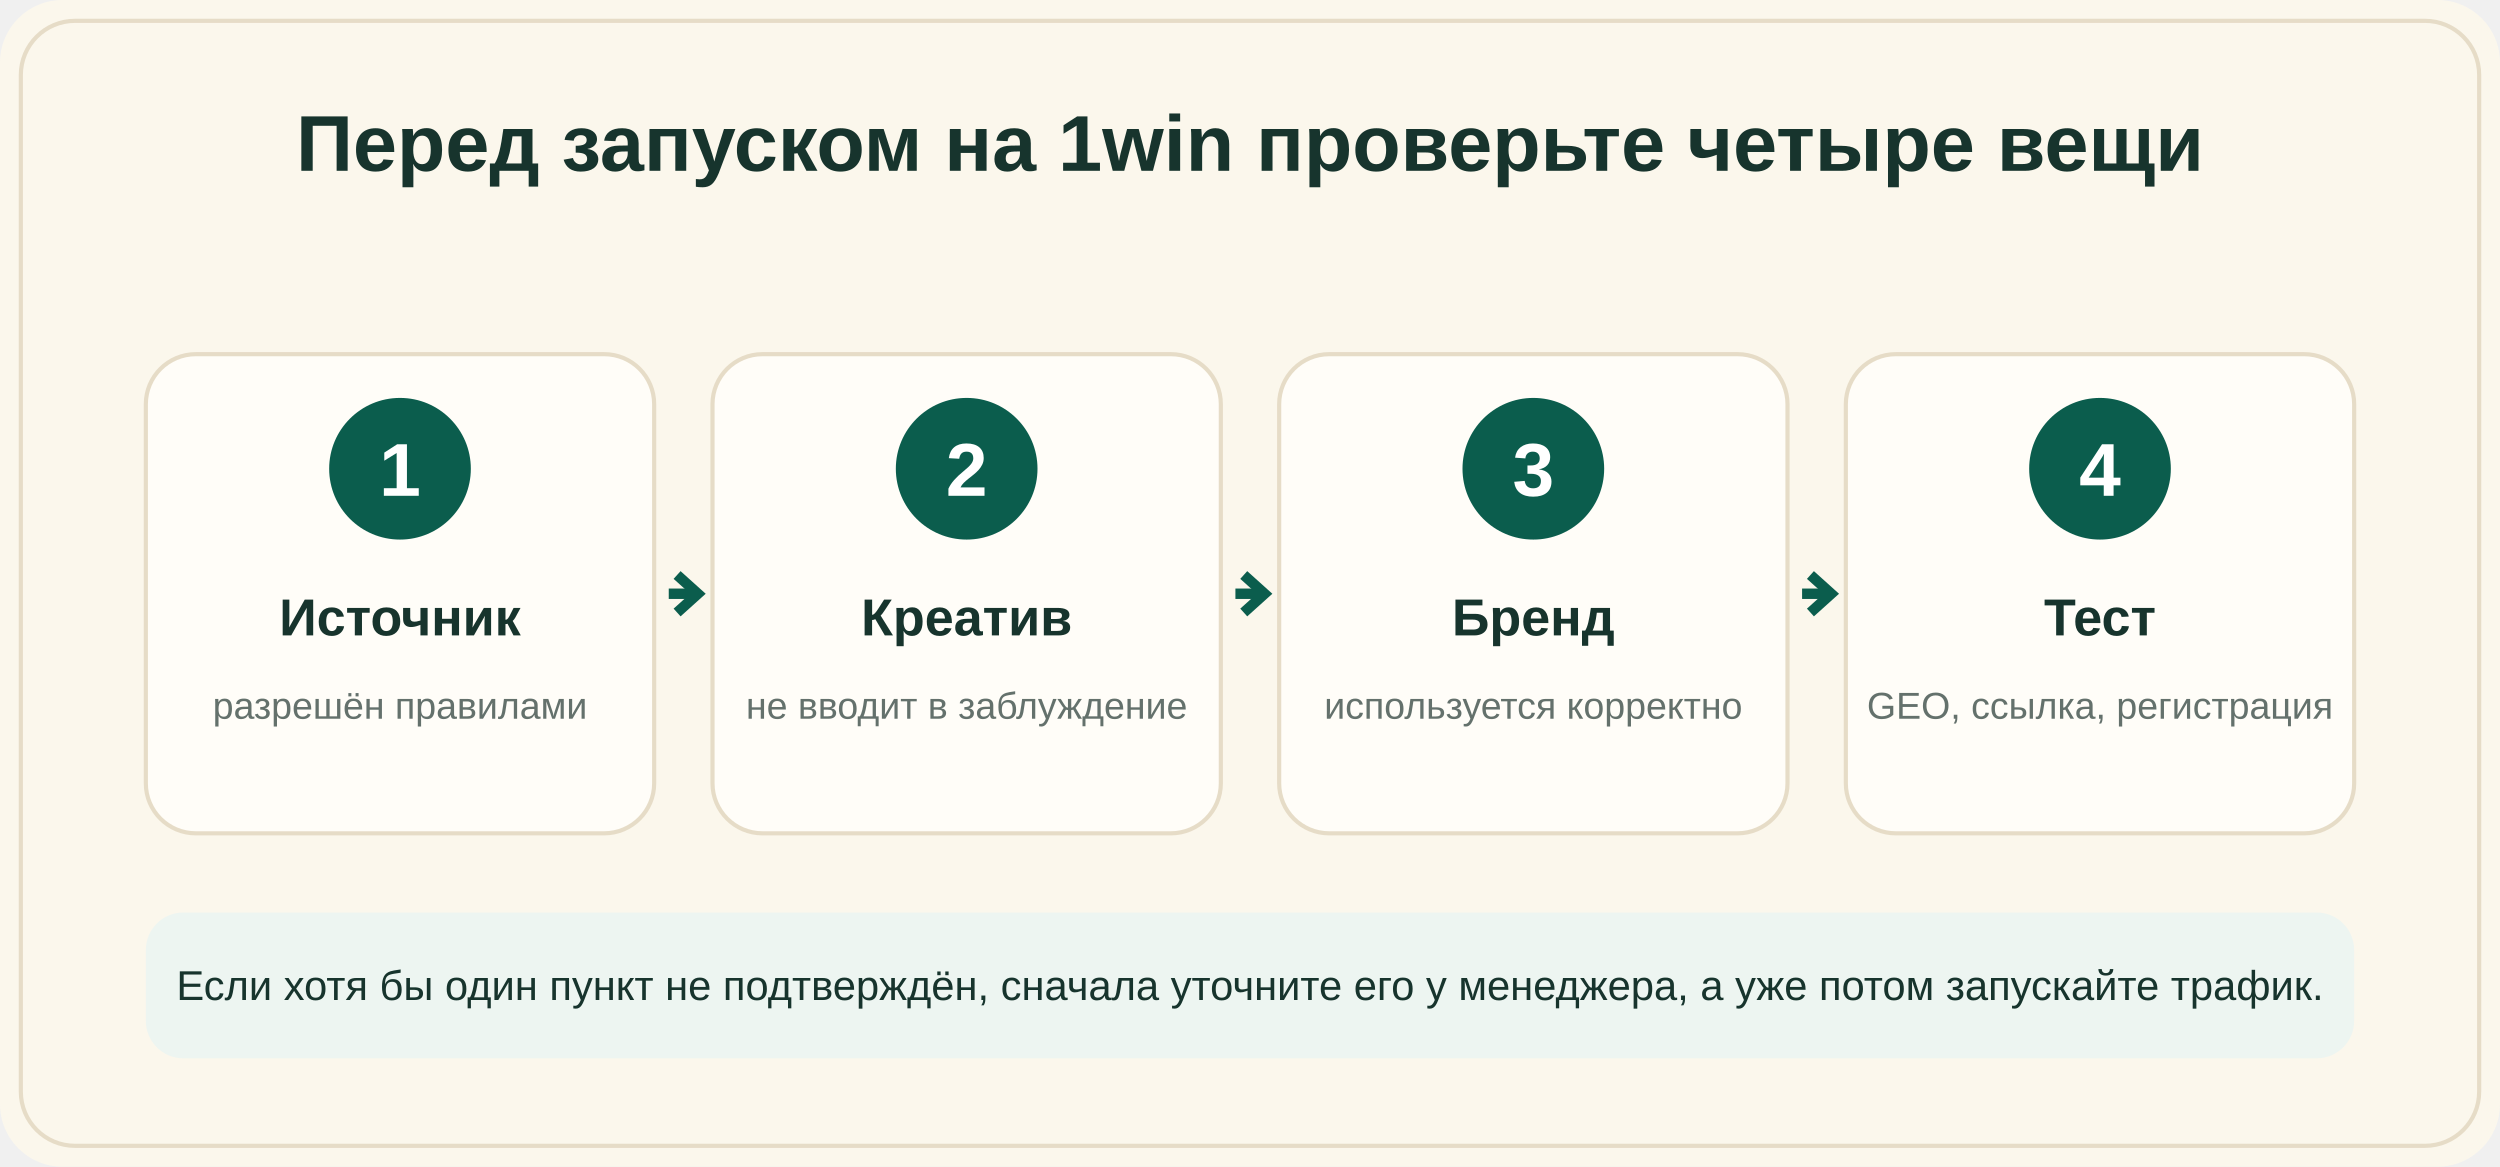
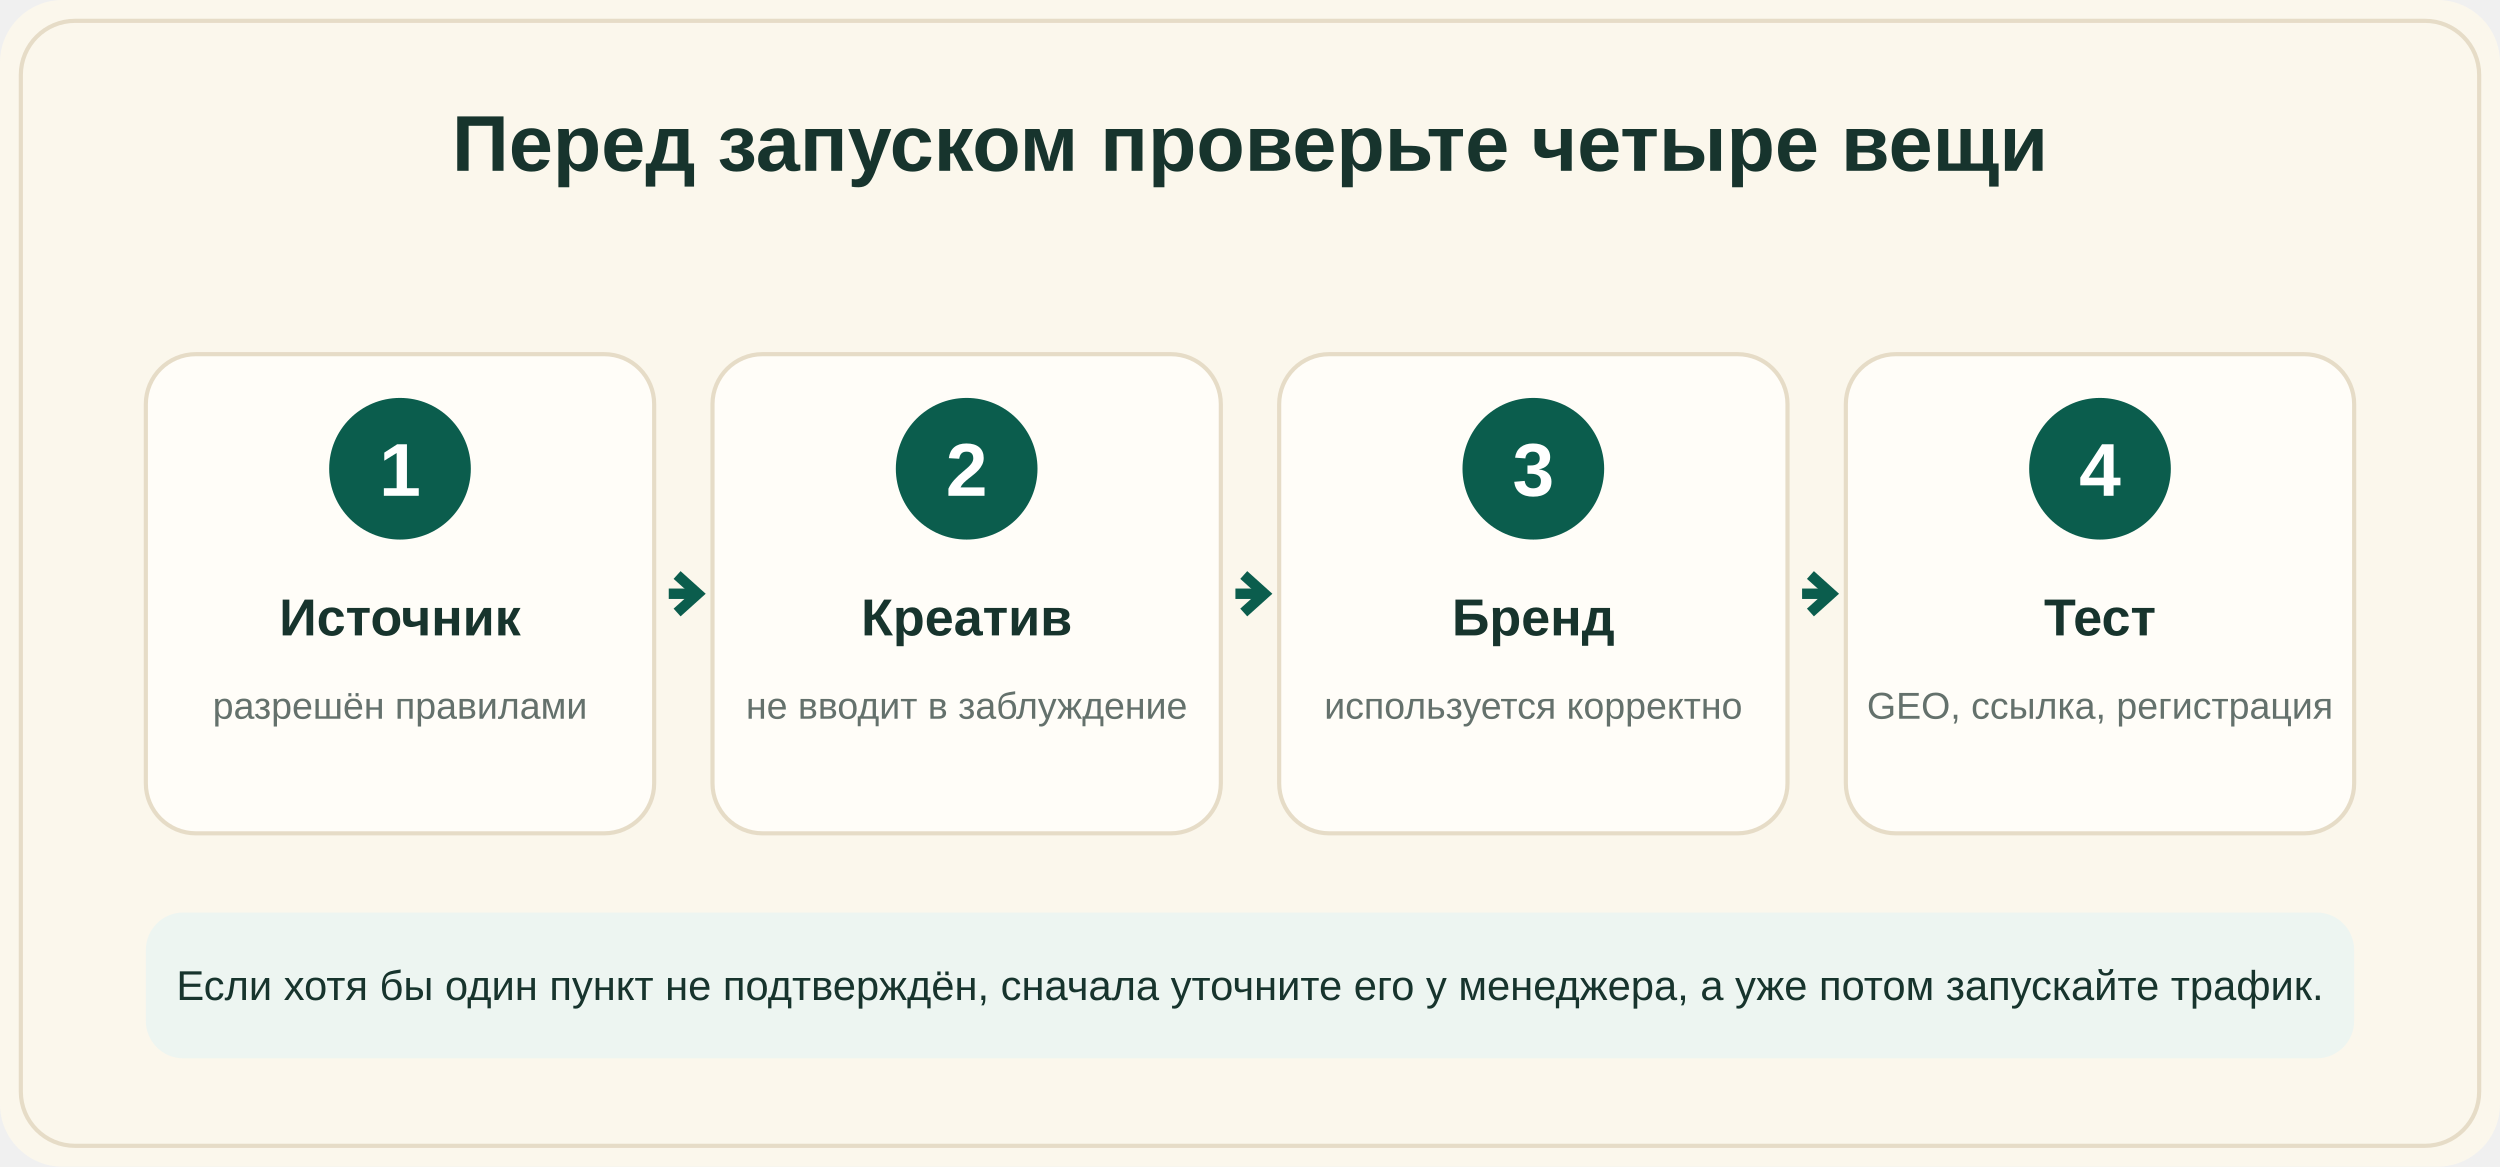
<svg xmlns="http://www.w3.org/2000/svg" width="1200" height="560" viewBox="0 0 1200 560">
  <rect width="1200" height="560" rx="30" fill="#fbf7ec" />
  <rect x="10" y="10" width="1180" height="540" rx="26" fill="none" stroke="#e6dcc7" stroke-width="2" />
-   <text x="600" y="82" text-anchor="middle" font-family="Arial" font-size="38" font-weight="700" fill="#17342d">Перед запуском на 1win проверьте четыре вещи</text>
+   <text x="600" y="82" text-anchor="middle" font-family="Arial" font-size="38" font-weight="700" fill="#17342d">Перед запуском проверьте четыре вещи</text>
  <rect x="70.0" y="170" width="244.0" height="230" rx="24" fill="#fffdf8" stroke="#e6dcc7" stroke-width="2" />
  <circle cx="192.0" cy="225" r="34" fill="#0b5d4d" />
  <text x="192.0" y="238" text-anchor="middle" font-family="Arial" font-size="36" font-weight="700" fill="white">1</text>
  <text x="192.0" y="305" text-anchor="middle" font-family="Arial" font-size="25" font-weight="700" fill="#17342d">Источник</text>
  <text x="192.0" y="345" text-anchor="middle" font-family="Arial" font-size="18" fill="#64716c">разрешён правилами</text>
  <path d="M 321.0 285 H 335.0" stroke="#0b5d4d" stroke-width="5" />
  <path d="M 325.0 276 L 335.0 285 L 325.0 294" fill="none" stroke="#0b5d4d" stroke-width="5" />
  <rect x="342.0" y="170" width="244.0" height="230" rx="24" fill="#fffdf8" stroke="#e6dcc7" stroke-width="2" />
  <circle cx="464.0" cy="225" r="34" fill="#0b5d4d" />
  <text x="464.0" y="238" text-anchor="middle" font-family="Arial" font-size="36" font-weight="700" fill="white">2</text>
  <text x="464.0" y="305" text-anchor="middle" font-family="Arial" font-size="25" font-weight="700" fill="#17342d">Креатив</text>
  <text x="464.0" y="345" text-anchor="middle" font-family="Arial" font-size="18" fill="#64716c">не вводит в заблуждение</text>
  <path d="M 593.0 285 H 607.0" stroke="#0b5d4d" stroke-width="5" />
  <path d="M 597.0 276 L 607.0 285 L 597.0 294" fill="none" stroke="#0b5d4d" stroke-width="5" />
  <rect x="614.0" y="170" width="244.0" height="230" rx="24" fill="#fffdf8" stroke="#e6dcc7" stroke-width="2" />
  <circle cx="736.0" cy="225" r="34" fill="#0b5d4d" />
  <text x="736.0" y="238" text-anchor="middle" font-family="Arial" font-size="36" font-weight="700" fill="white">3</text>
  <text x="736.0" y="305" text-anchor="middle" font-family="Arial" font-size="25" font-weight="700" fill="#17342d">Бренд</text>
  <text x="736.0" y="345" text-anchor="middle" font-family="Arial" font-size="18" fill="#64716c">используется корректно</text>
  <path d="M 865.0 285 H 879.0" stroke="#0b5d4d" stroke-width="5" />
  <path d="M 869.0 276 L 879.0 285 L 869.0 294" fill="none" stroke="#0b5d4d" stroke-width="5" />
  <rect x="886.0" y="170" width="244.0" height="230" rx="24" fill="#fffdf8" stroke="#e6dcc7" stroke-width="2" />
  <circle cx="1008.0" cy="225" r="34" fill="#0b5d4d" />
  <text x="1008.0" y="238" text-anchor="middle" font-family="Arial" font-size="36" font-weight="700" fill="white">4</text>
  <text x="1008.0" y="305" text-anchor="middle" font-family="Arial" font-size="25" font-weight="700" fill="#17342d">Тест</text>
  <text x="1008.0" y="345" text-anchor="middle" font-family="Arial" font-size="18" fill="#64716c">GEO, ссылка, регистрация</text>
  <rect x="70" y="438" width="1060" height="70" rx="18" fill="#edf5f1" />
  <text x="600" y="480" text-anchor="middle" font-family="Arial" font-size="20" fill="#17342d">Если хотя бы один пункт не подтверждён, сначала уточните его у менеджера, а уже потом запускайте трафик.</text>
</svg>
